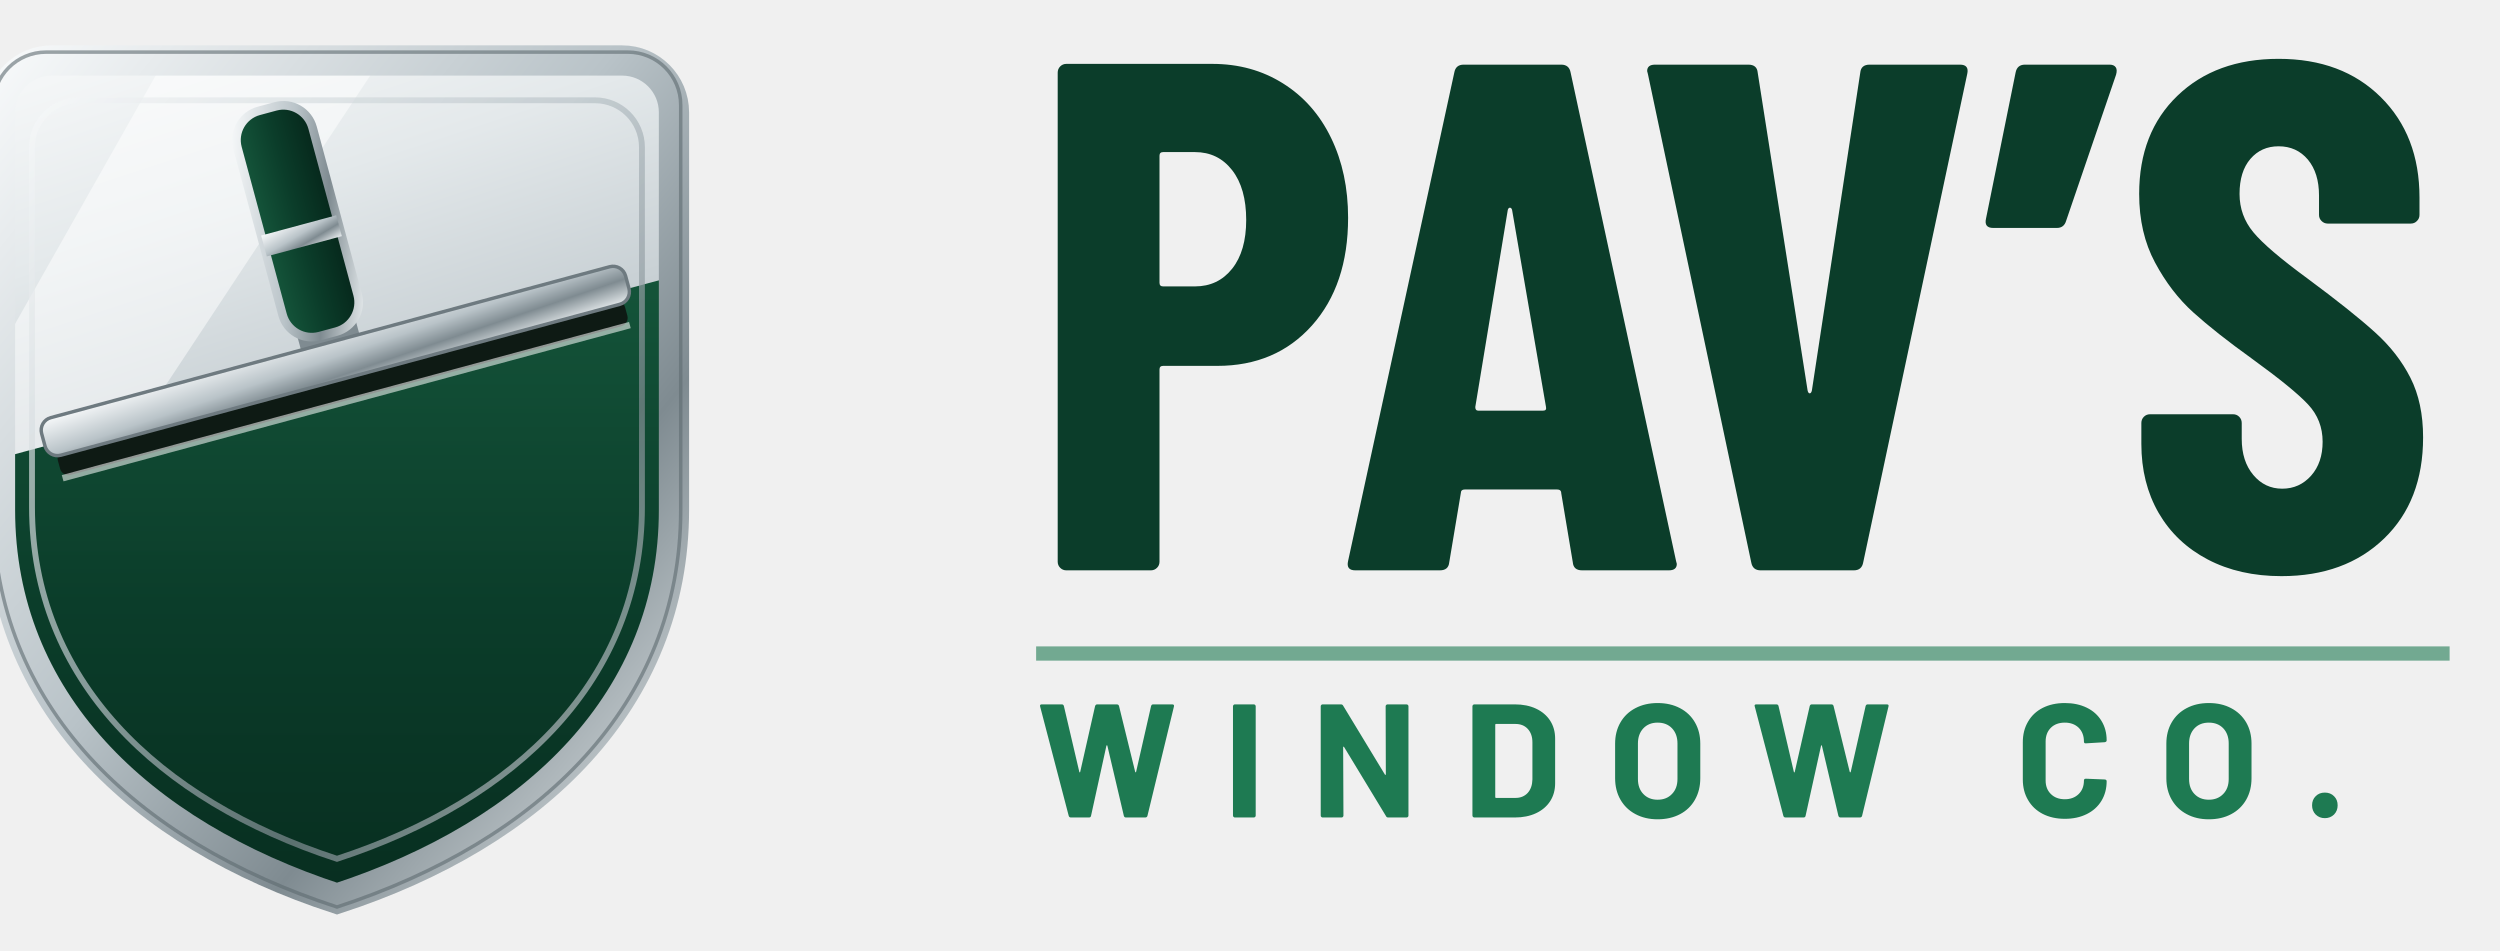
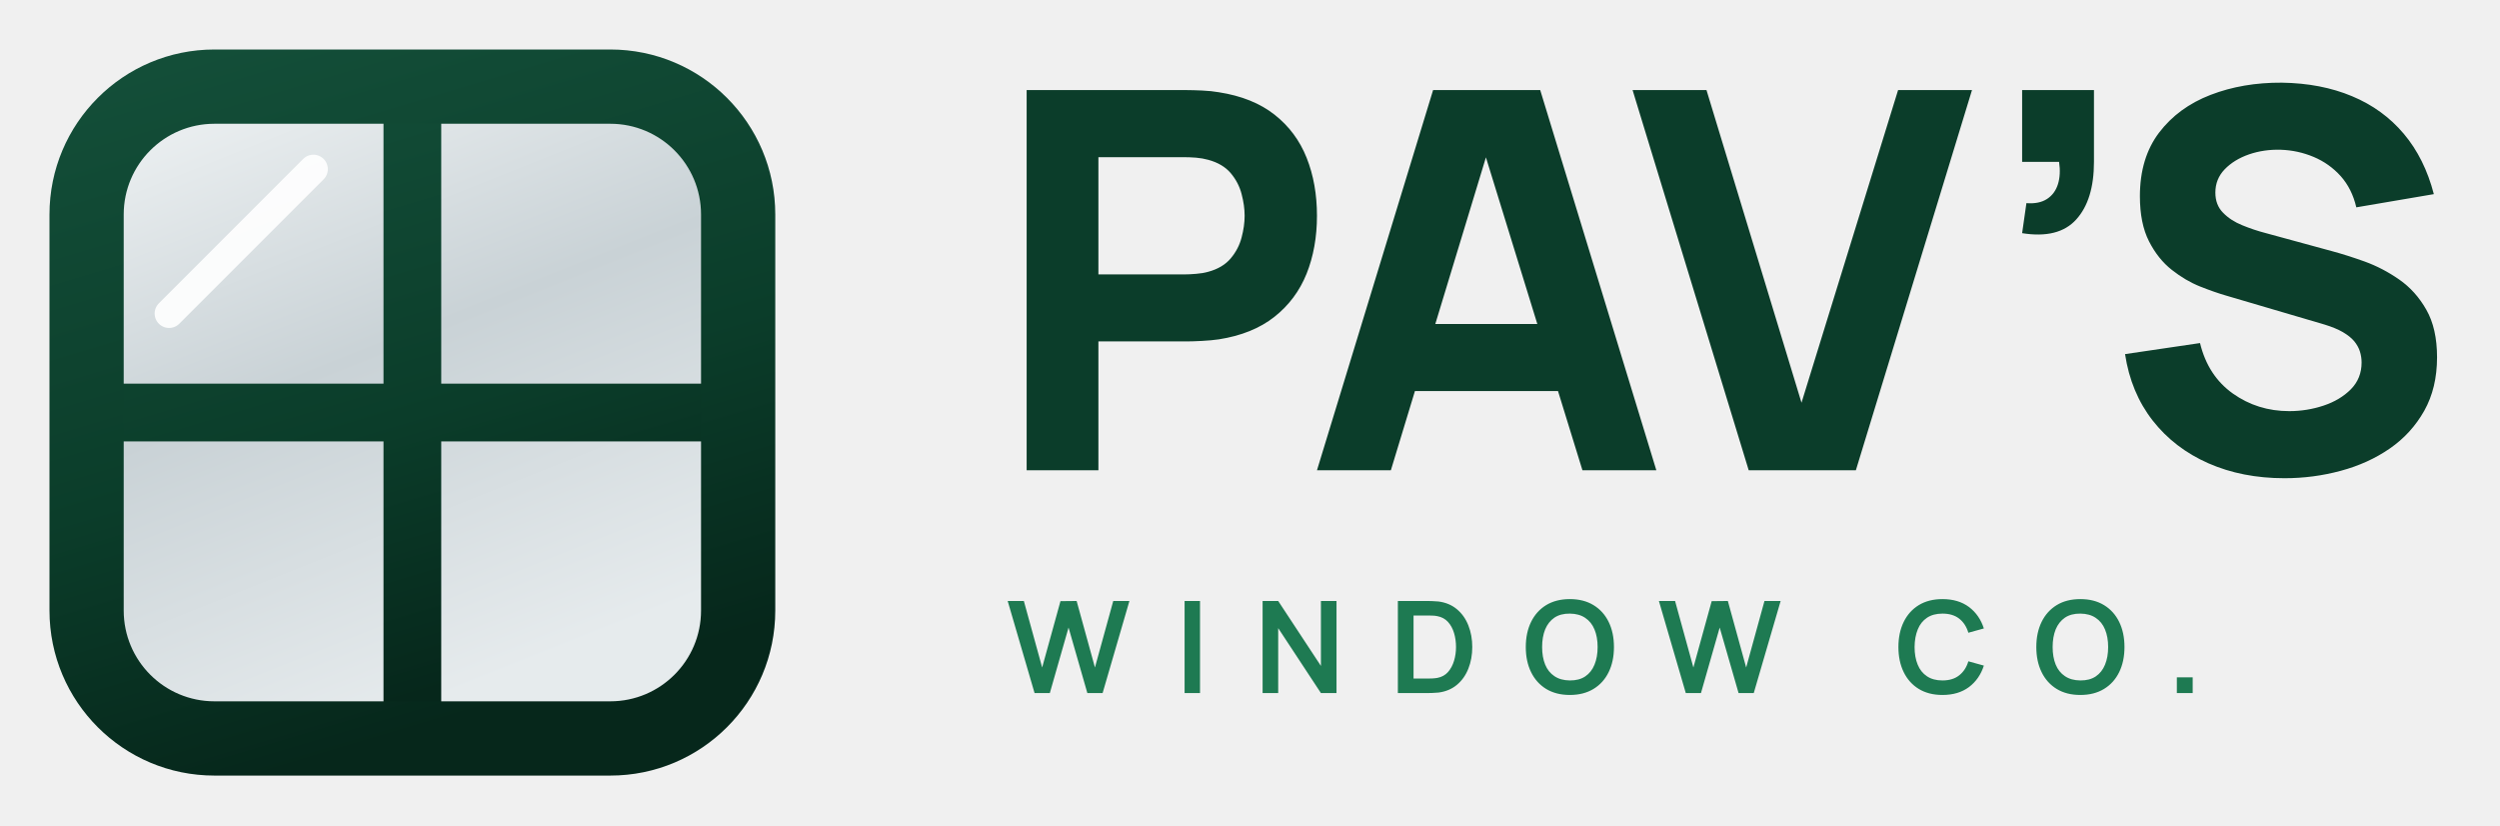
- <svg xmlns="http://www.w3.org/2000/svg" viewBox="0 0 263 100" width="263" height="100">
+ <svg xmlns="http://www.w3.org/2000/svg" viewBox="0 0 303 100" width="303" height="100">
  <defs>
-     <clipPath id="lh-day-c">
-       <path d="M34 14H166A12 12 0 0 1 178 26V118C178 162 146 193 100 208C54 193 22 162 22 118V26A12 12 0 0 1 34 14Z" />
-     </clipPath>
-     <linearGradient id="lh-day-silver" x1="0" y1="0" x2="0.3" y2="1">
+     <linearGradient id="lh-day-silver" x1="0" y1="0" x2="0.4" y2="1">
      <stop offset="0" stop-color="#FFFFFF" />
-       <stop offset="0.3" stop-color="#E4E9EB" />
-       <stop offset="0.7" stop-color="#AEB9BF" />
-       <stop offset="1" stop-color="#DDE3E6" />
+       <stop offset="0.35" stop-color="#DEE4E7" />
+       <stop offset="0.7" stop-color="#A9B5BB" />
+       <stop offset="1" stop-color="#E2E7EA" />
    </linearGradient>
-     <linearGradient id="lh-day-rim" x1="0" y1="0" x2="1" y2="1">
-       <stop offset="0" stop-color="#F7F9FA" />
-       <stop offset="0.45" stop-color="#B9C3C8" />
-       <stop offset="0.7" stop-color="#7F8B91" />
+     <linearGradient id="lh-day-glass" x1="0" y1="0" x2="0.4" y2="1">
+       <stop offset="0" stop-color="#F2F5F6" />
+       <stop offset="0.5" stop-color="#C9D2D6" />
      <stop offset="1" stop-color="#E6EBED" />
    </linearGradient>
-     <linearGradient id="lh-day-green" x1="0" y1="0" x2="0" y2="1">
-       <stop offset="0" stop-color="#15563B" />
-       <stop offset="0.45" stop-color="#0B3D2A" />
-       <stop offset="1" stop-color="#06271B" />
-     </linearGradient>
-     <linearGradient id="lh-day-handle" x1="0" y1="0" x2="1" y2="0">
-       <stop offset="0" stop-color="#15563B" />
-       <stop offset="0.5" stop-color="#0B3D2A" />
+     <linearGradient id="lh-day-green" x1="0" y1="0" x2="0.3" y2="1">
+       <stop offset="0" stop-color="#14503A" />
+       <stop offset="0.6" stop-color="#0B3D2A" />
      <stop offset="1" stop-color="#06271B" />
    </linearGradient>
  </defs>
-   <g transform="translate(-10.00 0) scale(0.4545)">
-     <g clip-path="url(#lh-day-c)">
-       <rect width="200" height="220" fill="url(#lh-day-silver)" />
-       <path d="M60 14L110 14L40 120L0 120Z" fill="#FFFFFF" opacity="0.5" />
-       <path d="M0 112L200 58L200 240L0 240Z" fill="url(#lh-day-green)" />
-       <path d="M34 14H166A12 12 0 0 1 178 26V118C178 162 146 193 100 208C54 193 22 162 22 118V26A12 12 0 0 1 34 14Z" fill="none" stroke="url(#lh-day-rim)" stroke-width="1.5" opacity="0.7" transform="translate(100 111) scale(0.905) translate(-100 -111)" />
-     </g>
-     <g transform="translate(100 85) rotate(-15.11)">
-       <rect x="-7" y="-14" width="14" height="10" fill="#7F8B91" />
-       <rect x="-9" y="-62" width="18" height="54" rx="7" fill="url(#lh-day-handle)" stroke="url(#lh-day-rim)" stroke-width="2" />
-       <rect x="-9" y="-34" width="18" height="5" fill="url(#lh-day-rim)" />
-       <rect x="-68" y="2" width="136" height="6" rx="2" fill="#0E1A14" />
-       <rect x="-68" y="7.5" width="136" height="1.5" fill="#FFFFFF" opacity="0.55" />
-       <rect x="-70" y="-6" width="140" height="9" rx="3" fill="url(#lh-day-rim)" stroke="#6E7A80" stroke-width="0.8" />
-     </g>
-     <path d="M34 14H166A12 12 0 0 1 178 26V118C178 162 146 193 100 208C54 193 22 162 22 118V26A12 12 0 0 1 34 14Z" fill="none" stroke="url(#lh-day-rim)" stroke-width="7" />
-     <path d="M34 14H166A12 12 0 0 1 178 26V118C178 162 146 193 100 208C54 193 22 162 22 118V26A12 12 0 0 1 34 14Z" fill="none" stroke="#5E6A70" stroke-width="0.8" transform="translate(100 111) scale(1.02) translate(-100 -111)" opacity="0.6" />
-   </g>
-   <path d="M127.53 6.72Q131.71 6.72 134.98 8.78Q138.25 10.83 140.03 14.51Q141.82 18.20 141.82 22.91L141.82 22.91Q141.82 29.98 138.02 34.24Q134.22 38.49 128.06 38.49L128.06 38.49L122.36 38.49Q121.98 38.49 121.98 38.87L121.98 38.87L121.98 59.09Q121.98 59.47 121.72 59.73Q121.45 60 121.07 60L121.07 60L112.18 60Q111.80 60 111.53 59.73Q111.27 59.47 111.27 59.09L111.27 59.09L111.27 7.64Q111.27 7.26 111.53 6.99Q111.80 6.72 112.18 6.72L112.18 6.72L127.53 6.72ZM125.71 30.13Q128.14 30.13 129.62 28.27Q131.10 26.41 131.10 23.14L131.10 23.14Q131.10 19.80 129.62 17.90Q128.14 16.00 125.71 16.00L125.71 16.00L122.36 16.00Q121.98 16.00 121.98 16.38L121.98 16.38L121.98 29.75Q121.98 30.13 122.36 30.13L122.36 30.13L125.71 30.13ZM166.44 60Q165.53 60 165.46 59.16L165.46 59.16L164.24 51.87Q164.24 51.49 163.78 51.49L163.78 51.49L154.13 51.49Q153.68 51.49 153.68 51.87L153.68 51.87L152.46 59.16Q152.38 60 151.47 60L151.47 60L142.58 60Q141.59 60 141.82 59.01L141.82 59.01L152.99 7.64Q153.14 6.80 153.98 6.80L153.98 6.80L164.24 6.80Q165.08 6.80 165.23 7.64L165.23 7.64L176.32 59.01L176.40 59.32Q176.40 60 175.56 60L175.56 60L166.44 60ZM155.20 42.82Q155.20 43.20 155.50 43.20L155.50 43.20L162.34 43.20Q162.72 43.20 162.64 42.82L162.64 42.82L159.07 22.08Q159.00 21.85 158.84 21.85Q158.69 21.85 158.62 22.08L158.62 22.08L155.20 42.82ZM185.22 60Q184.38 60 184.23 59.16L184.23 59.16L173.36 7.79L173.28 7.48Q173.28 6.80 174.12 6.80L174.12 6.80L183.92 6.80Q184.84 6.80 184.91 7.64L184.91 7.64L190.16 41.08Q190.23 41.38 190.38 41.38Q190.54 41.38 190.61 41.08L190.61 41.08L195.70 7.64Q195.78 6.80 196.69 6.80L196.69 6.80L206.19 6.80Q207.18 6.80 206.95 7.79L206.95 7.79L196.01 59.16Q195.86 60 195.02 60L195.02 60L185.22 60ZM221.92 6.80Q222.38 6.80 222.57 7.07Q222.76 7.33 222.61 7.86L222.61 7.86L217.36 23.22Q217.14 23.98 216.38 23.98L216.38 23.98L209.69 23.98Q208.70 23.98 208.93 22.99L208.93 22.99L212.04 7.64Q212.20 6.80 213.03 6.80L213.03 6.80L221.92 6.80ZM240.01 60.61Q235.60 60.61 232.26 58.86Q228.92 57.11 227.09 53.96Q225.27 50.80 225.27 46.70L225.27 46.70L225.27 44.50Q225.27 44.12 225.53 43.85Q225.80 43.58 226.18 43.58L226.18 43.58L234.92 43.58Q235.30 43.58 235.57 43.85Q235.83 44.12 235.83 44.50L235.83 44.50L235.83 46.17Q235.83 48.52 237.05 49.97Q238.26 51.41 240.09 51.41L240.09 51.41Q241.91 51.41 243.13 50.04Q244.34 48.68 244.34 46.47L244.34 46.47Q244.34 44.19 242.82 42.56Q241.30 40.92 236.90 37.73L236.90 37.73Q233.10 35.00 230.74 32.87Q228.38 30.74 226.71 27.62Q225.04 24.51 225.04 20.40L225.04 20.40Q225.04 13.94 229.07 10.07Q233.10 6.19 239.71 6.19L239.71 6.19Q246.40 6.19 250.46 10.22Q254.53 14.25 254.53 20.78L254.53 20.78L254.53 22.61Q254.53 22.99 254.26 23.25Q254.00 23.52 253.62 23.52L253.62 23.52L244.88 23.52Q244.50 23.52 244.23 23.25Q243.96 22.99 243.96 22.61L243.96 22.61L243.96 20.56Q243.96 18.20 242.79 16.79Q241.61 15.39 239.71 15.39L239.71 15.39Q237.88 15.39 236.74 16.72Q235.60 18.05 235.60 20.40L235.60 20.40Q235.60 22.68 237.05 24.43Q238.49 26.18 242.75 29.30L242.75 29.30Q247.46 32.79 249.85 34.96Q252.25 37.12 253.58 39.75Q254.91 42.37 254.91 46.02L254.91 46.02Q254.91 52.70 250.80 56.66Q246.70 60.61 240.01 60.61L240.01 60.61Z" fill="#0B3D2A" />
-   <path d="M112.67 86Q112.48 86 112.43 85.83L112.43 85.83L109.42 74.32L109.41 74.25Q109.41 74.10 109.59 74.10L109.59 74.10L111.70 74.10Q111.87 74.10 111.92 74.27L111.92 74.27L113.54 81.19Q113.56 81.26 113.59 81.26Q113.62 81.26 113.64 81.19L113.64 81.19L115.20 74.29Q115.26 74.10 115.43 74.10L115.43 74.10L117.48 74.10Q117.67 74.10 117.72 74.27L117.72 74.27L119.42 81.19Q119.44 81.24 119.47 81.25Q119.51 81.26 119.52 81.19L119.52 81.19L121.09 74.29Q121.14 74.10 121.31 74.10L121.31 74.10L123.31 74.10Q123.55 74.10 123.50 74.32L123.50 74.32L120.71 85.83Q120.66 86 120.47 86L120.47 86L118.45 86Q118.28 86 118.23 85.83L118.23 85.83L116.50 78.47Q116.48 78.40 116.45 78.40Q116.41 78.40 116.39 78.47L116.39 78.47L114.78 85.81Q114.75 86 114.56 86L114.56 86L112.67 86ZM129.91 86Q129.83 86 129.77 85.94Q129.71 85.88 129.71 85.80L129.71 85.80L129.71 74.30Q129.71 74.22 129.77 74.16Q129.83 74.10 129.91 74.10L129.91 74.10L131.90 74.10Q131.98 74.10 132.04 74.16Q132.10 74.22 132.10 74.30L132.10 74.30L132.10 85.80Q132.10 85.88 132.04 85.94Q131.98 86 131.90 86L131.90 86L129.91 86ZM145.77 74.30Q145.77 74.22 145.83 74.16Q145.89 74.10 145.97 74.10L145.97 74.10L147.96 74.10Q148.05 74.10 148.11 74.16Q148.17 74.22 148.17 74.30L148.17 74.30L148.17 85.80Q148.17 85.88 148.11 85.94Q148.05 86 147.96 86L147.96 86L146.04 86Q145.87 86 145.81 85.86L145.81 85.86L141.40 78.59Q141.37 78.54 141.33 78.55Q141.30 78.55 141.30 78.62L141.30 78.62L141.33 85.80Q141.33 85.88 141.27 85.94Q141.22 86 141.13 86L141.13 86L139.14 86Q139.06 86 139.00 85.94Q138.94 85.88 138.94 85.80L138.94 85.80L138.94 74.30Q138.94 74.22 139.00 74.16Q139.06 74.10 139.14 74.10L139.14 74.10L141.06 74.10Q141.23 74.10 141.30 74.24L141.30 74.24L145.69 81.48Q145.72 81.53 145.75 81.52Q145.79 81.51 145.79 81.44L145.79 81.44L145.77 74.30ZM155.10 86Q155.02 86 154.96 85.94Q154.90 85.88 154.90 85.80L154.90 85.80L154.90 74.30Q154.90 74.22 154.96 74.16Q155.02 74.10 155.10 74.10L155.10 74.10L159.35 74.10Q160.63 74.10 161.59 74.55Q162.55 75.00 163.08 75.82Q163.60 76.63 163.60 77.70L163.60 77.70L163.60 82.40Q163.60 83.47 163.08 84.28Q162.55 85.10 161.59 85.55Q160.63 86 159.35 86L159.35 86L155.10 86ZM157.30 83.86Q157.30 83.94 157.38 83.94L157.38 83.94L159.44 83.94Q160.22 83.94 160.71 83.42Q161.19 82.89 161.21 82.00L161.21 82.00L161.21 78.09Q161.21 77.21 160.72 76.68Q160.24 76.16 159.42 76.16L159.42 76.16L157.38 76.16Q157.30 76.16 157.30 76.24L157.30 76.24L157.30 83.86ZM174.38 86.19Q173.06 86.19 172.04 85.64Q171.03 85.10 170.47 84.12Q169.91 83.14 169.91 81.87L169.91 81.87L169.91 78.23Q169.91 76.97 170.47 76.00Q171.03 75.03 172.04 74.50Q173.06 73.96 174.38 73.96L174.38 73.96Q175.72 73.96 176.74 74.50Q177.75 75.03 178.31 76.00Q178.87 76.97 178.87 78.23L178.87 78.23L178.87 81.87Q178.87 83.14 178.31 84.13Q177.75 85.12 176.74 85.65Q175.72 86.19 174.38 86.19L174.38 86.19ZM174.38 84.13Q175.32 84.13 175.89 83.53Q176.47 82.94 176.47 81.95L176.47 81.95L176.47 78.21Q176.47 77.23 175.90 76.62Q175.33 76.02 174.38 76.02L174.38 76.02Q173.45 76.02 172.88 76.62Q172.31 77.23 172.31 78.21L172.31 78.21L172.31 81.95Q172.31 82.94 172.88 83.53Q173.45 84.13 174.38 84.13L174.38 84.13ZM187.85 86Q187.66 86 187.61 85.83L187.61 85.83L184.60 74.32L184.58 74.25Q184.58 74.10 184.77 74.10L184.77 74.10L186.88 74.10Q187.05 74.10 187.10 74.27L187.10 74.27L188.71 81.19Q188.73 81.26 188.76 81.26Q188.80 81.26 188.81 81.19L188.81 81.19L190.38 74.29Q190.43 74.10 190.60 74.10L190.60 74.10L192.66 74.10Q192.84 74.10 192.89 74.27L192.89 74.27L194.59 81.19Q194.61 81.24 194.65 81.25Q194.68 81.26 194.70 81.19L194.70 81.19L196.26 74.29Q196.31 74.10 196.48 74.10L196.48 74.10L198.49 74.10Q198.73 74.10 198.67 74.32L198.67 74.32L195.89 85.83Q195.84 86 195.65 86L195.65 86L193.63 86Q193.46 86 193.40 85.83L193.40 85.83L191.67 78.47Q191.65 78.40 191.62 78.40Q191.59 78.40 191.57 78.47L191.57 78.47L189.95 85.81Q189.92 86 189.73 86L189.73 86L187.85 86ZM217.22 86.14Q215.90 86.14 214.89 85.62Q213.89 85.10 213.35 84.16Q212.80 83.23 212.80 82.00L212.80 82.00L212.80 78.08Q212.80 76.85 213.35 75.92Q213.89 74.98 214.89 74.47Q215.90 73.96 217.22 73.96L217.22 73.96Q218.53 73.96 219.53 74.45Q220.52 74.93 221.07 75.83Q221.62 76.72 221.62 77.89L221.62 77.89Q221.62 78.04 221.42 78.08L221.42 78.08L219.43 78.20L219.40 78.20Q219.23 78.20 219.23 78.01L219.23 78.01Q219.23 77.11 218.68 76.56Q218.12 76.02 217.22 76.02L217.22 76.02Q216.30 76.02 215.75 76.56Q215.20 77.11 215.20 78.01L215.20 78.01L215.20 82.11Q215.20 82.99 215.75 83.53Q216.30 84.08 217.22 84.08L217.22 84.08Q218.12 84.08 218.68 83.53Q219.23 82.99 219.23 82.11L219.23 82.11Q219.23 81.92 219.43 81.92L219.43 81.92L221.42 82.00Q221.51 82.00 221.57 82.06Q221.62 82.11 221.62 82.17L221.62 82.17Q221.62 83.35 221.07 84.25Q220.52 85.15 219.53 85.64Q218.53 86.14 217.22 86.14L217.22 86.14ZM232.37 86.19Q231.04 86.19 230.03 85.64Q229.02 85.10 228.46 84.12Q227.90 83.14 227.90 81.87L227.90 81.87L227.90 78.23Q227.90 76.97 228.46 76.00Q229.02 75.03 230.03 74.50Q231.04 73.96 232.37 73.96L232.37 73.96Q233.71 73.96 234.72 74.50Q235.73 75.03 236.30 76.00Q236.86 76.97 236.86 78.23L236.86 78.23L236.86 81.87Q236.86 83.14 236.30 84.13Q235.73 85.12 234.72 85.65Q233.71 86.19 232.37 86.19L232.37 86.19ZM232.37 84.13Q233.30 84.13 233.88 83.53Q234.46 82.94 234.46 81.95L234.46 81.95L234.46 78.21Q234.46 77.23 233.89 76.62Q233.32 76.02 232.37 76.02L232.37 76.02Q231.43 76.02 230.86 76.62Q230.29 77.23 230.29 78.21L230.29 78.21L230.29 81.95Q230.29 82.94 230.86 83.53Q231.43 84.13 232.37 84.13L232.37 84.13ZM244.57 86.07Q244.00 86.07 243.61 85.69Q243.23 85.30 243.23 84.72L243.23 84.72Q243.23 84.13 243.61 83.76Q243.98 83.38 244.57 83.38L244.57 83.38Q245.17 83.38 245.54 83.76Q245.92 84.13 245.92 84.72L245.92 84.72Q245.92 85.30 245.54 85.69Q245.15 86.07 244.57 86.07L244.57 86.07Z" fill="#1E7A52" />
-   <rect x="109" y="68" width="148.7" height="1.5" fill="#1E7A52" opacity="0.6" />
+   <path d="M26 10.5H74A15.5 15.5 0 0 1 89.5 26V74A15.5 15.5 0 0 1 74 89.5H26A15.5 15.5 0 0 1 10.5 74V26A15.5 15.5 0 0 1 26 10.5Z" fill="url(#lh-day-glass)" />
+   <path d="M20.5 38L38 20.5" stroke="#FFFFFF" stroke-width="3.5" stroke-linecap="round" opacity="0.9" />
+   <path d="M46.5 10.5h7v79h-7ZM10.5 46.5h79v7h-79Z" fill="url(#lh-day-green)" />
+   <path d="M26 6H74A20 20 0 0 1 94 26V74A20 20 0 0 1 74 94H26A20 20 0 0 1 6 74V26A20 20 0 0 1 26 6ZM26 15H74A11 11 0 0 1 85 26V74A11 11 0 0 1 74 85H26A11 11 0 0 1 15 74V26A11 11 0 0 1 26 15Z" fill-rule="evenodd" fill="url(#lh-day-green)" />
+   <path d="M133.18 57L124.48 57L124.48 10.92L143.94 10.92Q144.61 10.92 145.74 10.97Q146.88 11.02 147.78 11.18L147.78 11.18Q151.90 11.82 154.54 13.90Q157.18 15.98 158.43 19.13Q159.68 22.28 159.68 26.15L159.68 26.15Q159.68 30.02 158.42 33.18Q157.15 36.33 154.51 38.41Q151.87 40.49 147.78 41.13L147.78 41.13Q146.88 41.26 145.73 41.32Q144.58 41.38 143.94 41.38L143.94 41.38L133.18 41.38L133.18 57ZM133.18 19.05L133.18 33.26L143.55 33.26Q144.22 33.26 145.02 33.19Q145.82 33.13 146.50 32.94L146.50 32.94Q148.26 32.46 149.22 31.32Q150.18 30.18 150.54 28.79Q150.91 27.40 150.91 26.15L150.91 26.15Q150.91 24.90 150.54 23.51Q150.18 22.12 149.22 20.98Q148.26 19.85 146.50 19.37L146.50 19.37Q145.82 19.18 145.02 19.11Q144.22 19.05 143.55 19.05L143.55 19.05L133.18 19.05ZM168.64 57L159.68 57L173.76 10.92L186.75 10.92L200.83 57L191.87 57L179.33 16.36L180.99 16.36L168.64 57ZM192.45 47.40L168.13 47.40L168.13 39.27L192.45 39.27L192.45 47.40ZM225.02 57L212.03 57L197.95 10.92L206.91 10.92L218.43 48.81L230.14 10.92L239.10 10.92L225.02 57ZM245.18 28.26L245.18 28.26L245.70 24.62Q247.23 24.74 248.19 24.12Q249.15 23.50 249.52 22.33Q249.89 21.16 249.66 19.62L249.66 19.62L245.18 19.62L245.18 10.92L253.89 10.92L253.89 19.62Q253.89 24.23 251.74 26.60Q249.60 28.97 245.18 28.26ZM276.99 57.96L276.99 57.96Q271.87 57.96 267.76 56.15Q263.65 54.34 261.01 50.97Q258.37 47.59 257.66 42.92L257.66 42.92L266.75 41.58Q267.71 45.54 270.72 47.69Q273.73 49.83 277.57 49.83L277.57 49.83Q279.71 49.83 281.73 49.16Q283.74 48.49 285.04 47.18Q286.34 45.86 286.34 43.94L286.34 43.94Q286.34 43.24 286.13 42.58Q285.92 41.93 285.44 41.35Q284.96 40.78 284.08 40.26Q283.20 39.75 281.86 39.34L281.86 39.34L269.89 35.82Q268.54 35.43 266.77 34.73Q264.99 34.02 263.33 32.71Q261.66 31.40 260.56 29.24Q259.46 27.08 259.46 23.78L259.46 23.78Q259.46 19.14 261.79 16.07Q264.13 13 268.03 11.50Q271.94 9.99 276.67 10.02L276.67 10.02Q281.44 10.09 285.18 11.66Q288.93 13.22 291.46 16.22Q293.98 19.21 295.10 23.53L295.10 23.53L285.70 25.13Q285.18 22.89 283.81 21.35Q282.43 19.82 280.53 19.02Q278.62 18.22 276.54 18.15L276.54 18.15Q274.50 18.09 272.69 18.71Q270.88 19.34 269.74 20.52Q268.61 21.70 268.61 23.34L268.61 23.34Q268.61 24.84 269.54 25.78Q270.46 26.73 271.87 27.30Q273.28 27.88 274.75 28.26L274.75 28.26L282.75 30.44Q284.54 30.92 286.72 31.70Q288.90 32.49 290.90 33.88Q292.90 35.27 294.19 37.54Q295.49 39.82 295.49 43.30L295.49 43.30Q295.49 47.02 293.94 49.78Q292.38 52.55 289.76 54.36Q287.14 56.17 283.82 57.06Q280.51 57.96 276.99 57.96Z" fill="#0B3D2A" />
+   <path d="M127.29 84L125.44 84L122.18 72.84L124.14 72.84L126.36 80.90L128.58 72.86L130.54 72.84L132.76 80.90L134.98 72.84L136.94 72.84L133.69 84L131.84 84L129.56 76.06L127.29 84ZM145.50 84L143.63 84L143.63 72.84L145.50 72.84L145.50 84ZM154.98 84L153.09 84L153.09 72.84L154.98 72.84L160.16 80.71L160.16 72.84L162.05 72.84L162.05 84L160.16 84L154.98 76.13L154.98 84ZM173.05 84L169.49 84L169.49 72.84L173.05 72.84Q173.19 72.84 173.60 72.85Q174.02 72.86 174.41 72.90L174.41 72.90Q175.73 73.07 176.65 73.84Q177.57 74.61 178.04 75.81Q178.51 77.00 178.51 78.42L178.51 78.42Q178.51 79.84 178.04 81.03Q177.57 82.23 176.65 83.00Q175.73 83.77 174.41 83.94L174.41 83.94Q174.03 83.98 173.61 83.99Q173.19 84 173.05 84L173.05 84ZM171.39 74.60L171.39 82.24L173.05 82.24Q173.28 82.24 173.64 82.23Q174.00 82.21 174.28 82.16L174.28 82.16Q175.07 82.01 175.57 81.45Q176.06 80.89 176.30 80.09Q176.54 79.30 176.54 78.42L176.54 78.42Q176.54 77.51 176.30 76.72Q176.06 75.92 175.56 75.37Q175.06 74.83 174.28 74.68L174.28 74.68Q174.00 74.62 173.64 74.61Q173.28 74.60 173.05 74.60L173.05 74.60L171.39 74.60ZM190.34 84.23L190.34 84.23Q188.67 84.23 187.47 83.50Q186.28 82.77 185.64 81.46Q185.00 80.15 185.00 78.42L185.00 78.42Q185.00 76.69 185.64 75.38Q186.28 74.07 187.47 73.34Q188.67 72.61 190.34 72.61L190.34 72.61Q192.01 72.61 193.21 73.34Q194.41 74.07 195.05 75.38Q195.69 76.69 195.69 78.42L195.69 78.42Q195.69 80.15 195.05 81.46Q194.41 82.77 193.21 83.50Q192.01 84.23 190.34 84.23ZM190.34 82.47L190.34 82.47Q191.46 82.48 192.21 81.98Q192.96 81.47 193.33 80.56Q193.71 79.64 193.71 78.42L193.71 78.42Q193.71 77.20 193.33 76.29Q192.96 75.39 192.21 74.89Q191.46 74.38 190.34 74.37L190.34 74.37Q189.22 74.36 188.47 74.86Q187.73 75.37 187.35 76.28Q186.98 77.20 186.98 78.42L186.98 78.42Q186.98 79.64 187.35 80.55Q187.72 81.45 188.47 81.95Q189.22 82.46 190.34 82.47ZM206.24 84L204.40 84L201.14 72.84L203.10 72.84L205.32 80.90L207.54 72.86L209.50 72.84L211.72 80.90L213.94 72.84L215.90 72.84L212.64 84L210.80 84L208.51 76.06L206.24 84ZM235.52 84.23L235.52 84.23Q233.85 84.23 232.65 83.50Q231.46 82.77 230.82 81.46Q230.18 80.15 230.18 78.42L230.18 78.42Q230.18 76.69 230.82 75.38Q231.46 74.07 232.65 73.34Q233.85 72.61 235.52 72.61L235.52 72.61Q237.45 72.61 238.74 73.57Q240.02 74.54 240.54 76.17L240.54 76.17L238.66 76.69Q238.34 75.60 237.55 74.98Q236.77 74.37 235.52 74.37L235.52 74.37Q234.40 74.37 233.65 74.87Q232.90 75.37 232.53 76.28Q232.15 77.20 232.14 78.42L232.14 78.42Q232.14 79.64 232.52 80.56Q232.89 81.47 233.65 81.97Q234.40 82.47 235.52 82.47L235.52 82.47Q236.77 82.47 237.55 81.85Q238.34 81.23 238.66 80.15L238.66 80.15L240.54 80.67Q240.02 82.30 238.74 83.27Q237.45 84.23 235.52 84.23ZM252.24 84.23L252.24 84.23Q250.56 84.23 249.37 83.50Q248.18 82.77 247.54 81.46Q246.90 80.15 246.90 78.42L246.90 78.42Q246.90 76.69 247.54 75.38Q248.18 74.07 249.37 73.34Q250.56 72.61 252.24 72.61L252.24 72.61Q253.91 72.61 255.11 73.34Q256.31 74.07 256.95 75.38Q257.59 76.69 257.59 78.42L257.59 78.42Q257.59 80.15 256.95 81.46Q256.31 82.77 255.11 83.50Q253.91 84.23 252.24 84.23ZM252.24 82.47L252.24 82.47Q253.36 82.48 254.11 81.98Q254.86 81.47 255.23 80.56Q255.61 79.64 255.61 78.42L255.61 78.42Q255.61 77.20 255.23 76.29Q254.86 75.39 254.11 74.89Q253.36 74.38 252.24 74.37L252.24 74.37Q251.12 74.36 250.37 74.86Q249.63 75.37 249.25 76.28Q248.88 77.20 248.88 78.42L248.88 78.42Q248.88 79.64 249.25 80.55Q249.62 81.45 250.37 81.95Q251.12 82.46 252.24 82.47ZM265.86 84L263.94 84L263.94 82.09L265.86 82.09L265.86 84Z" fill="#1E7A52" />
</svg>
